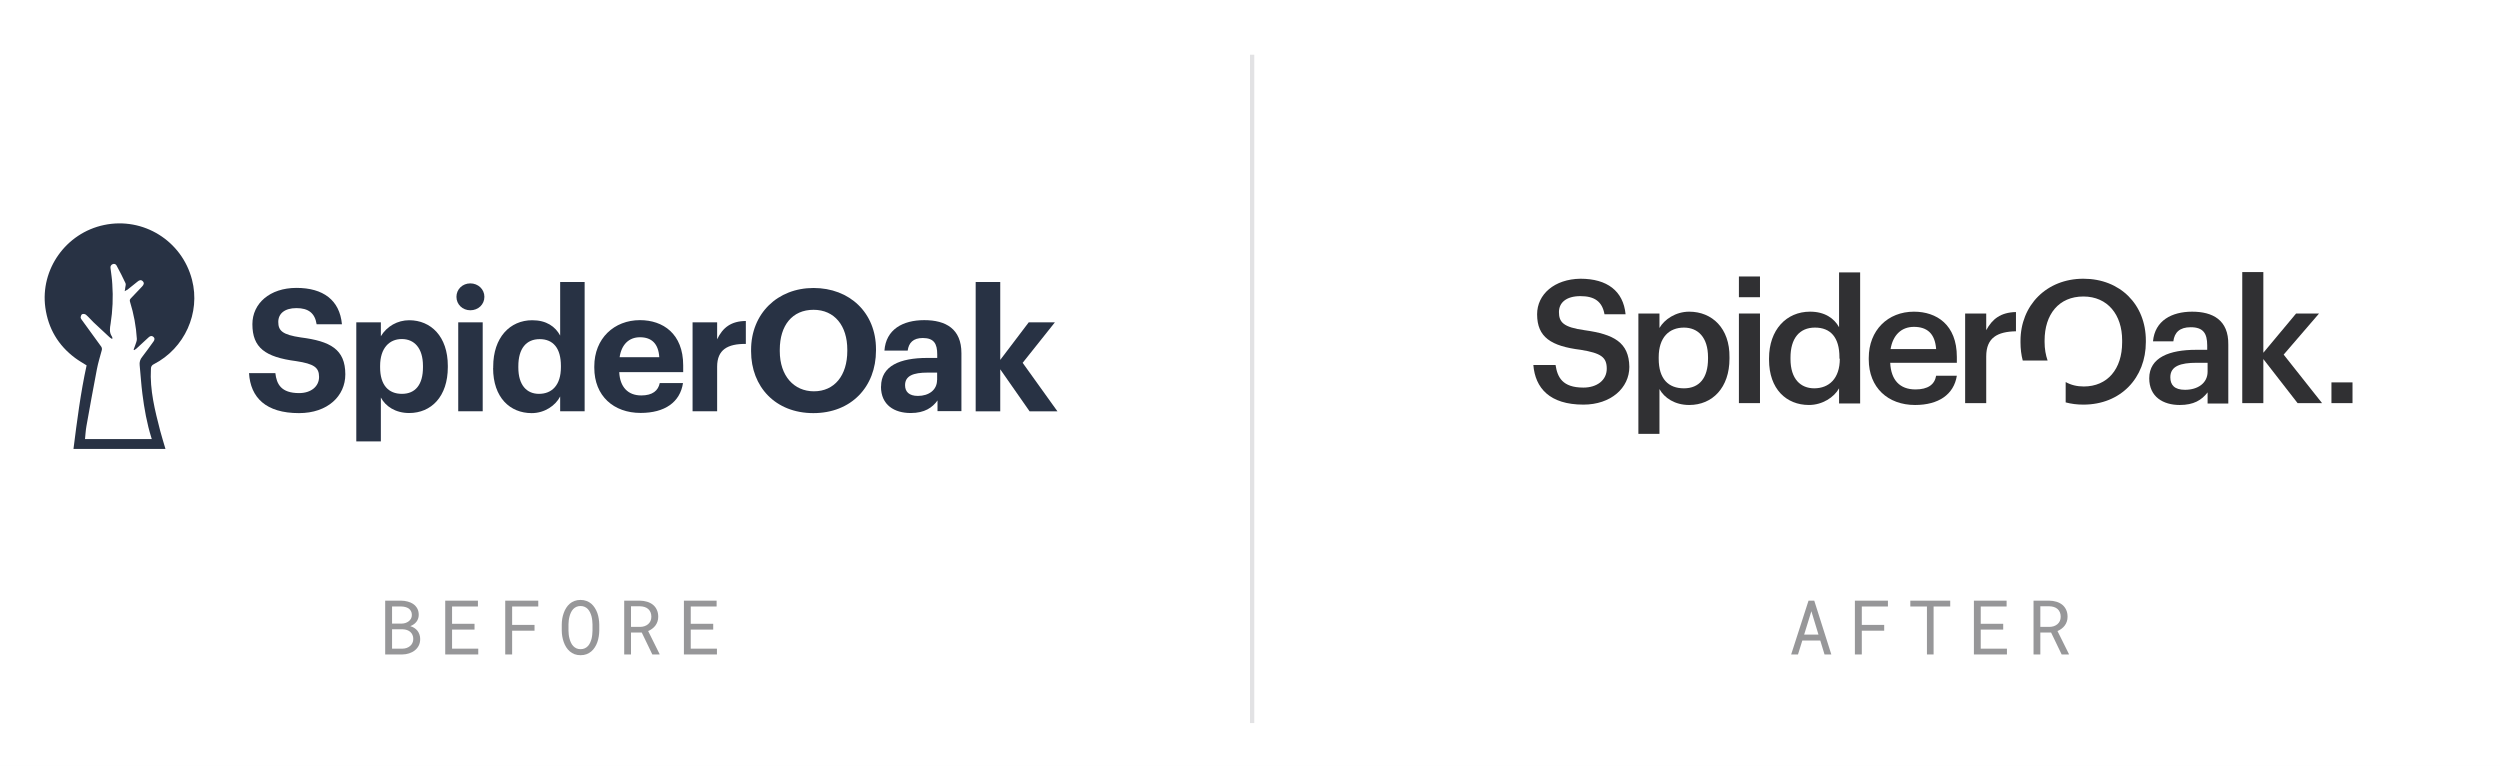
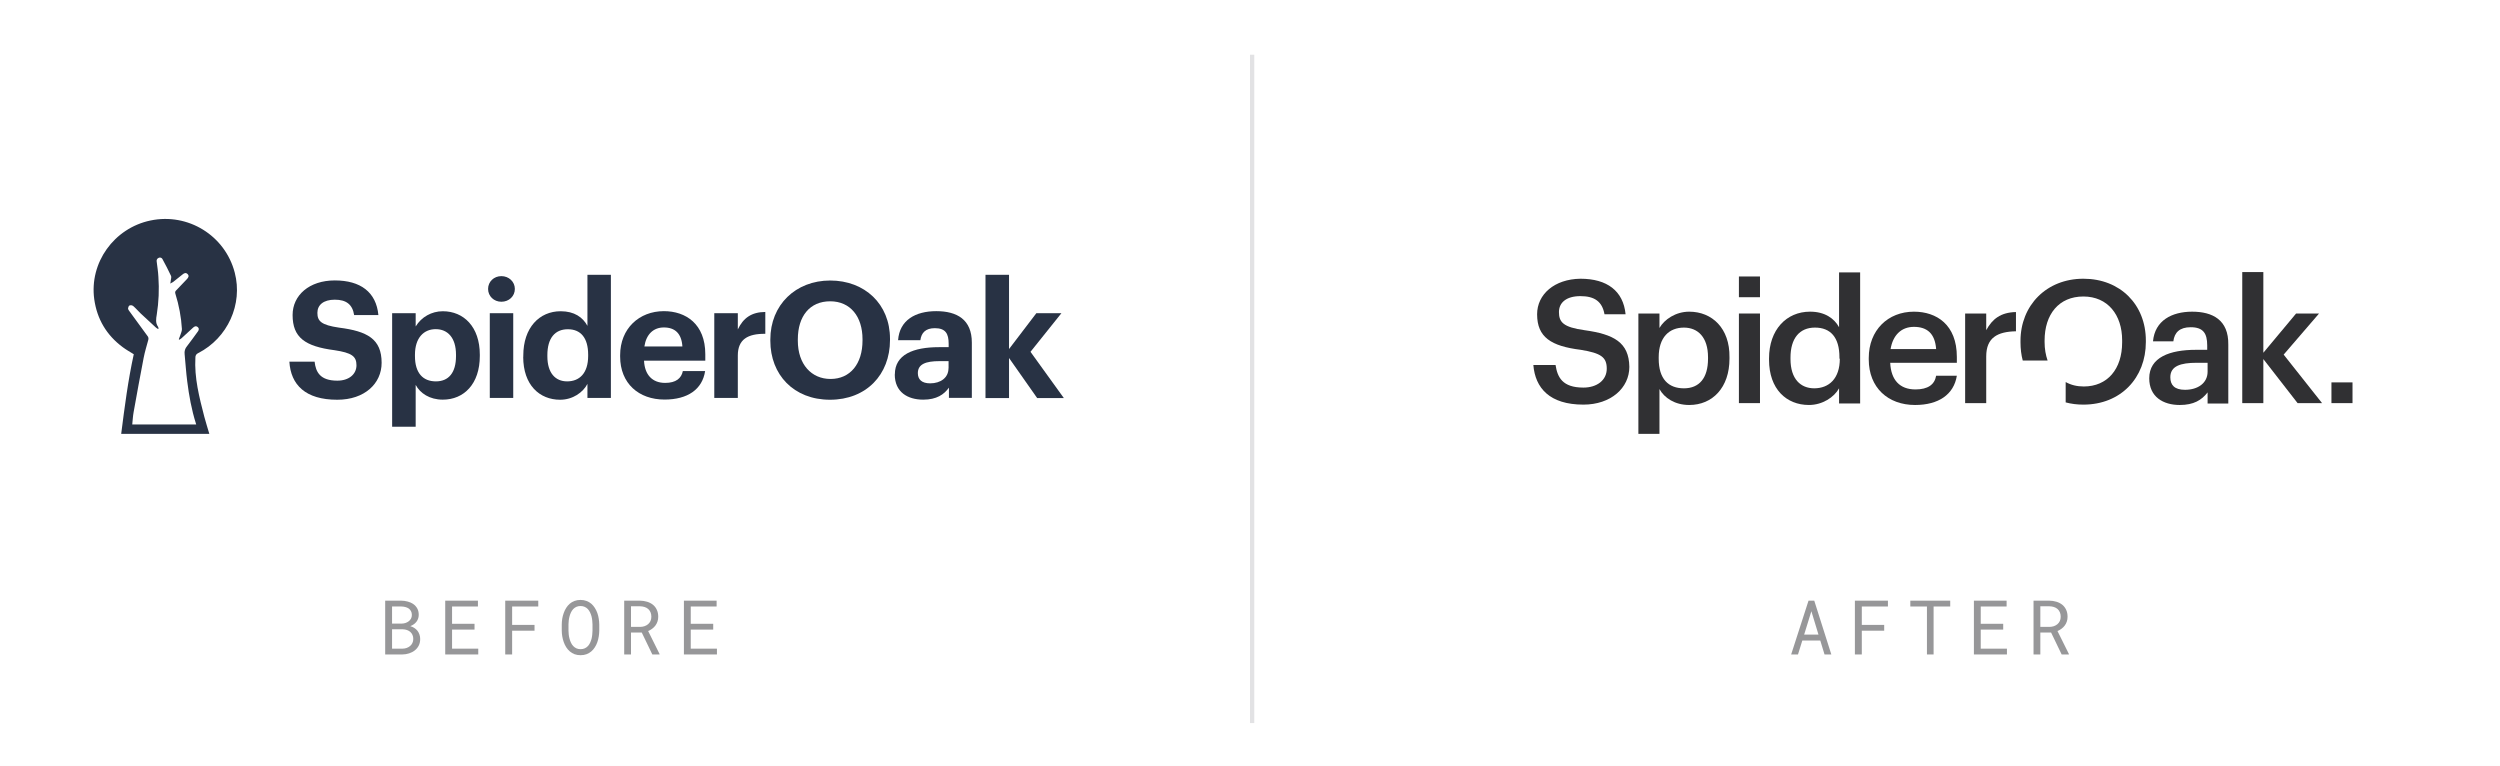
- <svg xmlns="http://www.w3.org/2000/svg" fill="none" height="360" viewBox="0 0 1175 360" width="1175">
-   <clipPath id="a">
-     <path d="m21 105h476v106h-476z" />
-   </clipPath>
-   <path d="m0 0h1175v360h-1175z" fill="#fff" />
-   <g clip-path="url(#a)" fill="#283244">
-     <path d="m117.081 175.387h12.341c.573 5.125 2.689 9.367 11.151 9.367 5.641 0 9.388-3.137 9.388-7.6 0-4.462-2.38-6.141-10.754-7.423-14.589-1.9-20.583-6.318-20.583-17.365 0-9.72 8.154-17.055 20.715-17.055s20.318 5.744 21.376 17.1h-11.9c-.794-5.214-3.835-7.6-9.476-7.6-5.642 0-8.551 2.651-8.551 6.495 0 4.065 1.852 6.009 10.622 7.291 13.795 1.767 20.891 5.523 20.891 17.364 0 10.163-8.285 18.205-21.772 18.205-15.602 0-22.786-7.335-23.492-18.779z" />
-     <path d="m167.458 151.483h11.548v6.539c2.82-4.683 7.845-7.511 13.31-7.511 10.181 0 18.159 7.6 18.159 21.43v.618c0 13.83-7.802 21.562-18.159 21.562-6.479 0-11.151-3.181-13.31-7.29v20.634h-11.548v-56.026zm31.337 21.164v-.662c0-8.484-4.143-12.637-9.961-12.637s-10.181 4.242-10.181 12.637v.662c0 8.396 3.967 12.461 10.269 12.461 6.303 0 9.873-4.33 9.873-12.461z" />
-     <path d="m214.529 139.509c0-3.579 2.865-6.319 6.523-6.319s6.611 2.74 6.611 6.319-2.864 6.318-6.611 6.318c-3.658 0-6.523-2.739-6.523-6.318zm.838 11.974h11.503v41.799h-11.503z" />
-     <path d="m231.806 172.957v-.619c0-13.741 7.89-21.827 18.335-21.827 6.699 0 10.842 2.96 13.134 7.202v-25.186h11.504v60.755h-11.504v-6.937c-2.159 4.242-7.272 7.821-13.398 7.821-10.137 0-18.115-7.291-18.115-21.165zm31.822-.398v-.619c0-8.306-3.658-12.548-9.961-12.548s-10.049 4.374-10.049 12.725v.619c0 8.307 3.967 12.372 9.696 12.372 6.083 0 10.314-4.065 10.314-12.549z" />
-     <path d="m279.318 172.868v-.662c0-13.168 9.344-21.739 21.464-21.739 10.754 0 20.318 6.318 20.318 21.253v3.181h-30.058c.308 6.937 4.055 10.958 10.357 10.958 5.333 0 7.978-2.298 8.683-5.833h10.93c-1.366 9.014-8.55 14.051-19.921 14.051-12.605 0-21.773-7.909-21.773-21.253zm30.543-4.993c-.396-6.318-3.57-9.367-9.079-9.367-5.201 0-8.682 3.447-9.564 9.367z" />
-     <path d="m325.508 151.483h11.547v7.997c2.645-5.611 6.699-8.572 13.487-8.616v10.781c-8.55-.088-13.487 2.695-13.487 10.693v20.944h-11.547z" />
-     <path d="m353.01 165.048v-.619c0-17.055 12.429-29.074 29.353-29.074 16.925 0 29.354 11.577 29.354 28.765v.618c0 17.056-11.636 29.428-29.442 29.428s-29.265-12.372-29.265-29.074zm45.22-.133v-.619c0-11.09-5.906-18.69-15.867-18.69-9.96 0-15.866 7.291-15.866 18.779v.663c0 11.664 6.699 18.867 16.043 18.867 9.652 0 15.69-7.423 15.69-18.956z" />
-     <path d="m414.097 181.661c0-9.72 8.947-13.432 21.684-13.432h4.716v-1.679c0-4.949-1.499-7.688-6.787-7.688-4.54 0-6.612 2.297-7.096 5.921h-10.931c.705-9.898 8.551-14.316 18.732-14.316s17.453 4.153 17.453 15.509v27.262h-11.239v-5.037c-2.38 3.358-6.038 5.92-12.605 5.92-7.581 0-13.972-3.667-13.972-12.46zm26.356-3.004v-3.535h-4.452c-6.699 0-10.621 1.458-10.621 5.921 0 3.048 1.851 5.037 6.038 5.037 5.112 0 8.991-2.784 8.991-7.423z" />
-     <path d="m458.567 132.527h11.548v36.63l13.398-17.674h12.297l-15.161 19.044 16.351 22.799h-13.09l-13.795-19.751v19.751h-11.548z" />
-     <path d="m48.899 105.751c-17.894 3.756-30.058 20.811-27.59 38.839 1.366 9.809 6.038 17.718 13.972 23.639 1.719 1.281 3.57 2.342 5.421 3.491-2.821 12.902-4.495 26.069-6.17 39.28h43.237c-.837-2.872-1.719-5.656-2.468-8.483-2.468-9.589-4.936-19.177-4.363-29.207-.044-.928.485-1.767 1.322-2.121 14.544-7.467 22.037-24.125 17.982-39.722-4.716-18.293-22.919-29.604-41.342-25.716zm23.183 54.834c-1.763 2.386-3.438 4.86-5.289 7.202-.926 1.061-1.322 2.474-1.146 3.888.441 4.463.705 8.97 1.278 13.433.881 6.981 2.115 13.918 4.231 20.678.044.133.088.31.176.575h-31.381c.22-2.033.309-4.065.661-6.01 1.587-8.969 3.217-17.894 4.936-26.864.573-2.96 1.454-5.832 2.248-8.749.265-.751.088-1.546-.441-2.121-2.997-4.065-5.994-8.218-8.947-12.327-.309-.354-.485-.751-.529-1.193.088-.53.353-1.326.793-1.458.617-.177 1.234-.089 1.763.309 1.278 1.105 2.38 2.43 3.57 3.579 2.468 2.342 4.936 4.639 7.449 6.937.353.309.749.574 1.146.795l.265-.176c0-.31-.132-.663-.265-.928-1.322-1.9-.97-3.933-.617-6.009.97-6.186 1.234-12.416.793-18.647-.132-2.518-.529-4.992-.837-7.511-.176-.751.264-1.546.97-1.812.661-.353 1.498-.088 1.851.575 0 0 0 .044.044.088 1.454 2.74 2.909 5.435 4.187 8.263.265.574-.044 1.414-.132 2.165 0 .442-.132.884-.264 1.591.485-.221.925-.487 1.366-.752 1.543-1.237 3.129-2.474 4.628-3.711.793-.663 1.631-1.105 2.512-.221s.397 1.723-.308 2.474c-1.763 1.856-3.526 3.712-5.289 5.568-.485.397-.617 1.06-.397 1.634 1.763 5.656 2.865 11.533 3.217 17.454.044 1.06-.573 2.165-.881 3.269-.176.575-.441 1.149-.661 1.768l.308.221c.353-.221.705-.442 1.014-.707 1.895-1.724 3.79-3.447 5.641-5.214.705-.663 1.454-1.016 2.292-.354.837.663.661 1.547 0 2.386z" />
+ <svg xmlns="http://www.w3.org/2000/svg" width="1175" height="360" viewBox="0 0 1175 360" fill="none">
+   <rect width="1175" height="360" fill="white" />
+   <g clip-path="url(#clip0_11_555)">
+     <path d="M136.044 169.986H147.867C148.416 174.869 150.442 178.911 158.549 178.911C163.953 178.911 167.542 175.922 167.542 171.67C167.542 167.418 165.262 165.818 157.24 164.597C143.264 162.787 137.522 158.576 137.522 148.051C137.522 138.789 145.333 131.8 157.367 131.8C169.4 131.8 176.831 137.273 177.844 148.093H166.444C165.684 143.125 162.771 140.852 157.367 140.852C151.962 140.852 149.176 143.378 149.176 147.041C149.176 150.914 150.949 152.767 159.351 153.987C172.567 155.671 179.364 159.25 179.364 170.533C179.364 180.216 171.427 187.879 158.507 187.879C143.56 187.879 136.678 180.89 136.002 169.986H136.044Z" fill="#283244" />
+     <path d="M184.304 147.209H195.367V153.44C198.069 148.978 202.882 146.283 208.118 146.283C217.871 146.283 225.513 153.525 225.513 166.702V167.292C225.513 180.469 218.04 187.837 208.118 187.837C201.911 187.837 197.436 184.806 195.367 180.89V200.551H184.304V147.167V147.209ZM214.324 167.376V166.744C214.324 158.661 210.356 154.703 204.782 154.703C199.209 154.703 195.029 158.745 195.029 166.744V167.376C195.029 175.375 198.829 179.248 204.867 179.248C210.904 179.248 214.324 175.122 214.324 167.376Z" fill="#283244" />
+     <path d="M229.398 135.8C229.398 132.39 232.142 129.78 235.647 129.78C239.151 129.78 241.98 132.39 241.98 135.8C241.98 139.21 239.235 141.82 235.647 141.82C232.142 141.82 229.398 139.21 229.398 135.8ZM230.2 147.209H241.22V187.037H230.2V147.209Z" fill="#283244" />
+     <path d="M245.949 167.67V167.081C245.949 153.987 253.507 146.283 263.513 146.283C269.931 146.283 273.9 149.104 276.096 153.145V129.148H287.116V187.037H276.096V180.427C274.027 184.468 269.129 187.879 263.26 187.879C253.549 187.879 245.907 180.932 245.907 167.712L245.949 167.67ZM276.433 167.291V166.702C276.433 158.787 272.929 154.745 266.891 154.745C260.853 154.745 257.265 158.913 257.265 166.87V167.46C257.265 175.375 261.065 179.248 266.553 179.248C272.38 179.248 276.433 175.375 276.433 167.291Z" fill="#283244" />
+     <path d="M291.464 167.586V166.955C291.464 154.409 300.415 146.241 312.027 146.241C322.329 146.241 331.491 152.261 331.491 166.491V169.523H302.695C302.991 176.133 306.58 179.964 312.618 179.964C317.727 179.964 320.26 177.775 320.935 174.406H331.407C330.098 182.995 323.215 187.795 312.322 187.795C300.247 187.795 291.464 180.258 291.464 167.544V167.586ZM320.724 162.829C320.344 156.808 317.304 153.903 312.027 153.903C307.044 153.903 303.709 157.187 302.864 162.829H320.724Z" fill="#283244" />
+     <path d="M335.713 147.209H346.776V154.83C349.309 149.483 353.193 146.662 359.696 146.62V156.892C351.504 156.808 346.776 159.461 346.776 167.081V187.037H335.713V147.209Z" fill="#283244" />
+     <path d="M362.06 160.134V159.545C362.06 143.294 373.967 131.843 390.18 131.843C406.393 131.843 418.3 142.873 418.3 159.25V159.84C418.3 176.091 407.153 187.879 390.096 187.879C373.038 187.879 362.06 176.091 362.06 160.176V160.134ZM405.38 160.008V159.419C405.38 148.851 399.722 141.61 390.18 141.61C380.638 141.61 374.98 148.557 374.98 159.503V160.134C374.98 171.249 381.398 178.111 390.349 178.111C399.596 178.111 405.38 171.038 405.38 160.05V160.008Z" fill="#283244" />
+     <path d="M420.58 175.964C420.58 166.702 429.151 163.166 441.353 163.166H445.871V161.566C445.871 156.85 444.436 154.24 439.369 154.24C435.02 154.24 433.036 156.429 432.571 159.882H422.1C422.776 150.451 430.291 146.241 440.045 146.241C449.798 146.241 456.765 150.198 456.765 161.018V186.995H445.998V182.195C443.718 185.395 440.213 187.837 433.922 187.837C426.66 187.837 420.538 184.342 420.538 175.964H420.58ZM445.829 173.101V169.733H441.565C435.147 169.733 431.389 171.123 431.389 175.375C431.389 178.28 433.162 180.174 437.173 180.174C442.071 180.174 445.787 177.522 445.787 173.101H445.829Z" fill="#283244" />
+     <path d="M463.182 129.148H474.244V164.05L487.08 147.209H498.86L484.335 165.355L500 187.079H487.46L474.244 168.26V187.079H463.182V129.148Z" fill="#283244" />
+     <path d="M70.727 103.635C53.584 107.214 41.931 123.465 44.296 140.642C45.605 149.988 50.08 157.524 57.68 163.166C59.327 164.387 61.1 165.397 62.873 166.492C60.171 178.785 58.567 191.331 56.962 203.919H98.382C97.58 201.183 96.736 198.53 96.018 195.836C93.653 186.7 91.289 177.564 91.838 168.007C91.796 167.123 92.302 166.323 93.105 165.986C107.038 158.871 114.216 142.999 110.331 128.138C105.813 110.708 88.376 99.93 70.727 103.635ZM92.936 155.882C91.247 158.156 89.642 160.513 87.869 162.745C86.982 163.755 86.602 165.102 86.771 166.45C87.193 170.702 87.447 174.996 87.996 179.248C88.84 185.9 90.022 192.51 92.049 198.951C92.091 199.078 92.133 199.246 92.218 199.499H62.156C62.367 197.562 62.451 195.626 62.789 193.773C64.309 185.227 65.871 176.722 67.518 168.176C68.067 165.355 68.911 162.618 69.671 159.84C69.924 159.124 69.756 158.366 69.249 157.819C66.378 153.946 63.507 149.988 60.678 146.073C60.382 145.736 60.213 145.357 60.171 144.936C60.256 144.431 60.509 143.673 60.931 143.547C61.522 143.378 62.113 143.463 62.62 143.841C63.844 144.894 64.9 146.157 66.04 147.252C68.404 149.483 70.769 151.672 73.176 153.861C73.513 154.156 73.893 154.409 74.273 154.619L74.527 154.451C74.527 154.156 74.4 153.819 74.273 153.567C73.007 151.756 73.344 149.82 73.682 147.841C74.611 141.947 74.865 136.011 74.442 130.074C74.316 127.675 73.936 125.317 73.64 122.917C73.471 122.202 73.893 121.444 74.569 121.191C75.202 120.854 76.004 121.107 76.342 121.738C76.342 121.738 76.342 121.781 76.385 121.823C77.778 124.433 79.171 127.001 80.396 129.696C80.649 130.243 80.353 131.043 80.269 131.758C80.269 132.179 80.142 132.601 80.016 133.274C80.48 133.064 80.902 132.811 81.325 132.558C82.802 131.38 84.322 130.201 85.758 129.022C86.518 128.39 87.32 127.969 88.165 128.811C89.009 129.653 88.544 130.453 87.869 131.169C86.18 132.937 84.491 134.706 82.802 136.474C82.338 136.853 82.211 137.484 82.422 138.032C84.111 143.42 85.167 149.02 85.504 154.661C85.547 155.672 84.956 156.724 84.66 157.777C84.491 158.324 84.238 158.871 84.027 159.461L84.322 159.671C84.66 159.461 84.998 159.25 85.293 158.998C87.109 157.356 88.924 155.714 90.698 154.03C91.373 153.398 92.091 153.062 92.893 153.693C93.696 154.325 93.527 155.167 92.893 155.966L92.936 155.882Z" fill="#283244" />
  </g>
-   <path d="m588.5 25.716v314.122" stroke="#e2e2e4" stroke-width="2" />
-   <g fill="#303033">
-     <path d="m744.738 155.192c-10.085-1.393-12.032-3.829-12.032-8.528 0-4.351 3.362-7.484 10.086-7.484 6.723 0 10.262 2.611 11.323 8.528h9.909c-1.062-10.964-8.67-16.707-21.232-16.707-12.209.174-20.348 7.309-20.348 16.707 0 10.79 6.547 14.967 20.525 16.707 9.554 1.567 12.208 3.481 12.208 8.876s-4.6 8.876-10.97 8.876c-9.908 0-12.208-4.873-13.093-10.616h-10.439c.884 10.79 7.608 18.621 23.532 18.621 12.916 0 21.586-7.831 21.586-17.751-.177-11.486-7.254-15.315-21.055-17.229z" />
-     <path d="m793.924 146.488c-6.37 0-11.678 3.655-13.978 7.657v-6.787h-9.908v56.561h9.908v-21.058c2.3 4.177 7.254 7.484 13.978 7.484 10.97 0 18.932-8.18 18.932-21.755v-.696c.177-13.574-8.139-21.406-18.932-21.406zm8.847 22.102c0 9.05-4.07 13.923-11.324 13.923-7.255 0-11.855-4.351-11.855-13.923v-.696c0-9.398 4.954-13.923 11.855-13.923 6.546 0 11.324 4.525 11.324 13.923z" />
-     <path d="m827.195 147.351h-9.908v42.116h9.908z" />
-     <path d="m864.359 127.861v25.931c-2.3-4.176-6.724-7.309-13.624-7.309-11.147 0-19.286 8.528-19.286 21.928v.696c0 13.749 8.139 21.233 18.755 21.233 6.37 0 11.855-3.655 14.155-7.832v7.135h9.908v-61.608h-9.908zm.354 40.724c0 9.398-5.132 13.923-12.032 13.923-6.37 0-11.147-4.351-11.147-13.749v-.696c0-9.05 4.247-14.097 11.501-14.097s11.501 4.525 11.501 13.923v.696z" />
-     <path d="m899.546 146.488c-12.209 0-21.232 8.702-21.232 21.754v.696c0 13.227 9.023 21.407 21.763 21.407 10.969 0 18.224-4.873 19.639-13.749h-9.731c-.708 4.177-3.893 6.439-9.732 6.439-7.431 0-11.5-4.525-11.854-12.53h31.317v-2.785c0-15.141-9.554-21.232-20.17-21.232zm-10.97 17.577c1.061-6.439 4.954-10.442 10.97-10.442 6.192 0 9.908 3.133 10.439 10.442z" />
-     <path d="m933.524 155.184v-7.831h-9.908v42.116h9.908v-21.928c0-8.876 5.308-11.661 13.978-11.835v-9.049c-7.255.174-11.147 3.306-13.978 8.527z" />
-     <path d="m979.182 131.001c-17.34 0-29.548 12.53-29.548 29.238v.696c0 2.958.354 5.917 1.061 8.527h11.678c-.885-2.61-1.415-5.395-1.415-8.701v-.696c0-12.357 6.723-20.711 18.224-20.711s18.224 8.702 18.224 20.537v1.044c0 12.53-6.9 20.71-18.047 20.71-3.185 0-6.016-.696-8.493-2.089v9.572c2.654.696 5.308 1.044 8.316 1.044 17.693 0 29.368-12.704 29.368-29.411v-.696c0-16.882-12.028-29.064-29.368-29.064z" />
-     <path d="m1030.31 146.488c-9.55 0-17.51 4.177-18.4 13.923h9.56c.53-4.177 3-6.614 8.14-6.614 5.83 0 7.78 2.785 7.78 8.528v2.089h-5.31c-12.21 0-21.94 3.48-21.94 13.4 0 8.702 6.55 12.531 14.33 12.531 6.55 0 10.27-2.263 13.1-5.918v5.221h9.73v-27.671c.18-11.66-7.43-15.489-16.99-15.489zm-3.36 36.721c-4.95 0-6.9-2.262-6.9-5.917 0-5.221 4.78-6.787 12.39-6.787h5.13v4.177c0 5.395-4.6 8.527-10.62 8.527z" />
-     <path d="m1089.95 147.353h-10.79l-15.39 18.448v-37.94h-9.91v61.608h9.91v-20.71l16.1 20.71h11.5l-18.05-22.798z" />
-     <path d="m827.195 129.945h-9.908v9.746h9.908z" />
-     <path d="m1105.68 179.723h-9.9v9.746h9.9z" />
-   </g>
-   <path d="m855.53 301.049h-8.441l-2.032 6.547h-3.213l8.163-25.286h2.692l8.023 25.286h-3.195zm-7.572-2.796h6.721l-3.335-10.976z" fill="#979799" />
-   <path d="m885.572 296.429h-10.524v11.167h-3.248v-25.286h15.526v2.744h-12.278v8.649h10.524z" fill="#979799" />
-   <path d="m916.604 285.054h-7.815v22.542h-3.126v-22.542h-7.815v-2.744h18.756z" fill="#979799" />
-   <path d="m941.506 295.908h-10.559v8.962h12.313v2.726h-15.526v-25.286h15.37v2.744h-12.157v8.128h10.559z" fill="#979799" />
-   <path d="m964.011 297.28h-5.054v10.316h-3.195v-25.286h7.415c1.181.023 2.293.191 3.335.504 1.042.312 1.956.781 2.744 1.406.775.626 1.383 1.413 1.823 2.362.452.938.678 2.044.678 3.317 0 .822-.122 1.575-.365 2.258-.232.683-.556 1.303-.973 1.858-.416.556-.914 1.048-1.493 1.476-.579.429-1.216.794-1.911 1.095l5.367 10.802-.018.208h-3.386zm-5.054-2.64h4.307c.718-.011 1.395-.121 2.032-.329.637-.22 1.198-.533 1.685-.938.474-.406.851-.898 1.129-1.476.277-.591.416-1.268.416-2.032 0-.811-.133-1.517-.399-2.119-.266-.614-.637-1.129-1.112-1.546-.474-.405-1.042-.712-1.701-.92-.649-.209-1.361-.319-2.137-.33h-4.22z" fill="#979799" />
-   <path d="m181.037 307.596v-25.286h7.52c1.042.012 2.061.15 3.057.417.995.254 1.881.654 2.657 1.198s1.395 1.239 1.858 2.084.689 1.858.677 3.039c-.011.66-.121 1.262-.33 1.806-.196.545-.468 1.031-.816 1.459-.359.44-.758.811-1.198 1.112-.429.301-.95.584-1.563.851v.052c.637.15 1.25.422 1.841.816.59.394 1.076.828 1.459 1.303.405.521.717 1.105.937 1.754.232.648.348 1.348.348 2.101.011 1.181-.214 2.223-.678 3.126-.463.903-1.082 1.656-1.858 2.258-.776.613-1.673 1.082-2.692 1.406-1.007.325-2.049.492-3.126.504zm3.231-11.827v9.1h4.949c.672-.011 1.308-.121 1.91-.33.603-.22 1.135-.521 1.598-.903s.828-.851 1.094-1.406c.278-.556.417-1.187.417-1.893.012-.718-.11-1.355-.365-1.911-.243-.555-.584-1.03-1.024-1.424-.44-.382-.955-.677-1.546-.885-.59-.209-1.227-.325-1.91-.348zm0-2.674h4.48c.602-.012 1.193-.104 1.772-.278.579-.185 1.094-.452 1.545-.799.452-.336.816-.753 1.094-1.25.278-.498.417-1.077.417-1.737 0-.706-.139-1.308-.417-1.806-.266-.498-.625-.909-1.076-1.233-.463-.313-.996-.544-1.598-.695-.591-.15-1.198-.231-1.824-.243h-4.393z" fill="#979799" />
-   <path d="m223.028 295.908h-10.559v8.961h12.313v2.727h-15.526v-25.286h15.37v2.744h-12.157v8.128h10.559z" fill="#979799" />
-   <path d="m251.229 296.429h-10.524v11.167h-3.247v-25.286h15.526v2.744h-12.279v8.649h10.524z" fill="#979799" />
-   <path d="m281.654 296.412c-.012.903-.093 1.818-.243 2.744-.139.914-.359 1.8-.66 2.657s-.689 1.656-1.164 2.396c-.463.741-1.019 1.39-1.667 1.946-.648.555-1.395.995-2.24 1.319-.834.313-1.772.469-2.814.469s-1.985-.156-2.831-.469c-.833-.324-1.574-.764-2.222-1.319-.649-.556-1.21-1.205-1.685-1.946-.475-.752-.863-1.557-1.164-2.413-.312-.857-.544-1.743-.694-2.658-.151-.914-.232-1.823-.243-2.726v-2.883c.011-.903.086-1.812.225-2.727.151-.926.382-1.817.695-2.674.301-.857.683-1.656 1.146-2.397.475-.752 1.036-1.412 1.685-1.98.648-.555 1.389-.989 2.223-1.302.845-.324 1.789-.486 2.831-.486s1.985.162 2.83.486c.846.313 1.592.747 2.241 1.302.648.556 1.204 1.21 1.667 1.963.475.741.868 1.54 1.181 2.396.301.857.521 1.749.66 2.675.15.926.231 1.841.243 2.744zm-3.178-2.918c-.012-.602-.052-1.227-.122-1.875-.069-.66-.185-1.315-.347-1.963-.174-.637-.4-1.244-.677-1.823-.278-.591-.626-1.112-1.042-1.563-.417-.44-.909-.788-1.477-1.042-.567-.267-1.227-.4-1.979-.4-.741 0-1.396.133-1.963.4-.567.266-1.059.619-1.476 1.059-.417.452-.764.973-1.042 1.563-.278.579-.498 1.187-.66 1.823-.174.649-.301 1.303-.382 1.963-.07.648-.11 1.268-.122 1.858v2.918c.012.59.052 1.215.122 1.875.081.66.208 1.309.382 1.945.174.649.399 1.268.677 1.859.278.59.625 1.105 1.042 1.545.417.452.909.811 1.476 1.077.568.266 1.228.4 1.98.4.753 0 1.413-.134 1.98-.4.579-.266 1.077-.625 1.494-1.077.405-.44.741-.949 1.007-1.528.278-.59.504-1.21.677-1.858.162-.637.272-1.285.33-1.945.07-.66.11-1.291.122-1.893z" fill="#979799" />
-   <path d="m301.623 297.28h-5.053v10.316h-3.196v-25.286h7.416c1.181.023 2.292.191 3.334.504 1.042.312 1.957.781 2.744 1.406.776.626 1.384 1.413 1.824 2.362.451.938.677 2.044.677 3.317 0 .822-.122 1.575-.365 2.258-.231.683-.555 1.302-.972 1.858s-.915 1.048-1.494 1.476c-.579.429-1.215.793-1.91 1.094l5.366 10.803-.017.208h-3.387zm-5.053-2.64h4.307c.718-.011 1.395-.121 2.032-.33.636-.22 1.198-.532 1.684-.937.475-.406.851-.898 1.129-1.477.278-.59.417-1.267.417-2.031 0-.811-.133-1.517-.4-2.119-.266-.614-.636-1.129-1.111-1.546-.475-.405-1.042-.712-1.702-.92-.648-.209-1.36-.319-2.136-.33h-4.22z" fill="#979799" />
-   <path d="m335.209 295.908h-10.559v8.961h12.313v2.727h-15.526v-25.286h15.369v2.744h-12.156v8.128h10.559z" fill="#979799" />
+   <line x1="588.5" y1="25.716" x2="588.5" y2="339.838" stroke="#E2E2E4" stroke-width="2" />
+   <path d="M744.738 155.192C734.653 153.799 732.706 151.363 732.706 146.664C732.706 142.313 736.068 139.18 742.792 139.18C749.515 139.18 753.054 141.791 754.115 147.708H764.024C762.962 136.744 755.354 131.001 742.792 131.001C730.583 131.175 722.444 138.31 722.444 147.708C722.444 158.498 728.991 162.675 742.969 164.415C752.523 165.982 755.177 167.896 755.177 173.291C755.177 178.686 750.577 182.167 744.207 182.167C734.299 182.167 731.999 177.294 731.114 171.551H720.675C721.559 182.341 728.283 190.172 744.207 190.172C757.123 190.172 765.793 182.341 765.793 172.421C765.616 160.935 758.539 157.106 744.738 155.192Z" fill="#303033" />
+   <path d="M793.924 146.488C787.554 146.488 782.246 150.143 779.946 154.145V147.358H770.038V203.919H779.946V182.861C782.246 187.038 787.2 190.345 793.924 190.345C804.894 190.345 812.856 182.165 812.856 168.59V167.894C813.033 154.32 804.717 146.488 793.924 146.488ZM802.771 168.59C802.771 177.64 798.701 182.513 791.447 182.513C784.192 182.513 779.592 178.162 779.592 168.59V167.894C779.592 158.496 784.546 153.971 791.447 153.971C797.993 153.971 802.771 158.496 802.771 167.894V168.59Z" fill="#303033" />
+   <path d="M827.195 147.351H817.287V189.467H827.195V147.351Z" fill="#303033" />
+   <path d="M864.359 127.861V153.792C862.059 149.616 857.635 146.483 850.735 146.483C839.588 146.483 831.449 155.011 831.449 168.411V169.107C831.449 182.856 839.588 190.34 850.204 190.34C856.574 190.34 862.059 186.685 864.359 182.508V189.643H874.267V128.035H864.359V127.861ZM864.713 168.585C864.713 177.983 859.581 182.508 852.681 182.508C846.311 182.508 841.534 178.157 841.534 168.759V168.063C841.534 159.013 845.781 153.966 853.035 153.966C860.289 153.966 864.536 158.491 864.536 167.889V168.585H864.713Z" fill="#303033" />
+   <path d="M899.546 146.488C887.337 146.488 878.314 155.19 878.314 168.242V168.938C878.314 182.165 887.337 190.345 900.077 190.345C911.046 190.345 918.301 185.472 919.716 176.596H909.985C909.277 180.773 906.092 183.035 900.253 183.035C892.822 183.035 888.753 178.51 888.399 170.505H919.716V167.72C919.716 152.579 910.162 146.488 899.546 146.488ZM888.576 164.065C889.637 157.626 893.53 153.623 899.546 153.623C905.738 153.623 909.454 156.756 909.985 164.065H888.576Z" fill="#303033" />
+   <path d="M933.524 155.184V147.353H923.616V189.469H933.524V167.541C933.524 158.665 938.832 155.88 947.502 155.706V146.657C940.247 146.831 936.355 149.963 933.524 155.184Z" fill="#303033" />
+   <path d="M979.182 131.001C961.842 131.001 949.634 143.531 949.634 160.239V160.935C949.634 163.893 949.988 166.852 950.695 169.462H962.373C961.488 166.852 960.958 164.067 960.958 160.761V160.065C960.958 147.708 967.681 139.354 979.182 139.354C990.683 139.354 997.406 148.056 997.406 159.891V160.935C997.406 173.465 990.506 181.645 979.359 181.645C976.174 181.645 973.343 180.949 970.866 179.556V189.128C973.52 189.824 976.174 190.172 979.182 190.172C996.875 190.172 1008.55 177.468 1008.55 160.761V160.065C1008.55 143.183 996.522 131.001 979.182 131.001Z" fill="#303033" />
+   <path d="M1030.31 146.488C1020.76 146.488 1012.8 150.665 1011.91 160.411H1021.47C1022 156.234 1024.47 153.797 1029.61 153.797C1035.44 153.797 1037.39 156.582 1037.39 162.325V164.414H1032.08C1019.87 164.414 1010.14 167.894 1010.14 177.814C1010.14 186.516 1016.69 190.345 1024.47 190.345C1031.02 190.345 1034.74 188.082 1037.57 184.427V189.648H1047.3V161.977C1047.48 150.317 1039.87 146.488 1030.31 146.488ZM1026.95 183.209C1022 183.209 1020.05 180.947 1020.05 177.292C1020.05 172.071 1024.83 170.505 1032.44 170.505H1037.57V174.682C1037.57 180.077 1032.97 183.209 1026.95 183.209Z" fill="#303033" />
+   <path d="M1089.95 147.353H1079.16L1063.77 165.801V127.861H1053.86V189.469H1063.77V168.759L1079.87 189.469H1091.37L1073.32 166.671L1089.95 147.353Z" fill="#303033" />
+   <path d="M827.195 129.945H817.287V139.691H827.195V129.945Z" fill="#303033" />
+   <path d="M1105.68 179.723H1095.78V189.469H1105.68V179.723Z" fill="#303033" />
+   <path d="M855.53 301.049H847.089L845.057 307.596H841.844L850.007 282.31H852.699L860.722 307.596H857.527L855.53 301.049ZM847.958 298.253H854.679L851.344 287.277L847.958 298.253Z" fill="#979799" />
+   <path d="M885.572 296.429H875.048V307.596H871.8V282.31H887.326V285.054H875.048V293.703H885.572V296.429Z" fill="#979799" />
+   <path d="M916.604 285.054H908.789V307.596H905.663V285.054H897.848V282.31H916.604V285.054Z" fill="#979799" />
+   <path d="M941.506 295.908H930.947V304.87H943.26V307.596H927.734V282.31H943.104V285.054H930.947V293.182H941.506V295.908Z" fill="#979799" />
+   <path d="M964.011 297.28H958.957V307.596H955.762V282.31H963.177C964.358 282.333 965.47 282.501 966.512 282.814C967.554 283.126 968.468 283.595 969.256 284.22C970.031 284.846 970.639 285.633 971.079 286.582C971.531 287.52 971.757 288.626 971.757 289.899C971.757 290.721 971.635 291.474 971.392 292.157C971.16 292.84 970.836 293.46 970.419 294.015C970.003 294.571 969.505 295.063 968.926 295.491C968.347 295.92 967.71 296.285 967.015 296.586L972.382 307.388L972.364 307.596H968.978L964.011 297.28ZM958.957 294.64H963.264C963.982 294.629 964.659 294.519 965.296 294.311C965.933 294.091 966.494 293.778 966.981 293.373C967.455 292.967 967.832 292.475 968.11 291.897C968.387 291.306 968.526 290.629 968.526 289.865C968.526 289.054 968.393 288.348 968.127 287.746C967.861 287.132 967.49 286.617 967.015 286.2C966.541 285.795 965.973 285.488 965.314 285.28C964.665 285.071 963.953 284.961 963.177 284.95H958.957V294.64Z" fill="#979799" />
+   <path d="M181.037 307.596V282.31H188.557C189.599 282.322 190.618 282.46 191.614 282.727C192.609 282.981 193.495 283.381 194.271 283.925C195.047 284.469 195.666 285.164 196.129 286.009C196.592 286.854 196.818 287.867 196.806 289.048C196.795 289.708 196.685 290.31 196.476 290.854C196.28 291.399 196.008 291.885 195.66 292.313C195.301 292.753 194.902 293.124 194.462 293.425C194.033 293.726 193.512 294.009 192.899 294.276V294.328C193.536 294.478 194.149 294.75 194.74 295.144C195.33 295.538 195.816 295.972 196.199 296.447C196.604 296.968 196.916 297.552 197.136 298.201C197.368 298.849 197.484 299.549 197.484 300.302C197.495 301.483 197.27 302.525 196.806 303.428C196.343 304.331 195.724 305.084 194.948 305.686C194.172 306.299 193.275 306.768 192.256 307.092C191.249 307.417 190.207 307.584 189.13 307.596H181.037ZM184.268 295.769V304.869H189.217C189.889 304.858 190.525 304.748 191.127 304.539C191.73 304.319 192.262 304.018 192.725 303.636C193.188 303.254 193.553 302.785 193.819 302.23C194.097 301.674 194.236 301.043 194.236 300.337C194.248 299.619 194.126 298.982 193.871 298.426C193.628 297.871 193.287 297.396 192.847 297.002C192.407 296.62 191.892 296.325 191.301 296.117C190.711 295.908 190.074 295.792 189.391 295.769H184.268ZM184.268 293.095H188.748C189.35 293.083 189.941 292.991 190.52 292.817C191.099 292.632 191.614 292.365 192.065 292.018C192.517 291.682 192.881 291.265 193.159 290.768C193.437 290.27 193.576 289.691 193.576 289.031C193.576 288.325 193.437 287.723 193.159 287.225C192.893 286.727 192.534 286.316 192.083 285.992C191.62 285.679 191.087 285.448 190.485 285.297C189.894 285.147 189.287 285.066 188.661 285.054H184.268V293.095Z" fill="#979799" />
+   <path d="M223.028 295.908H212.469V304.869H224.782V307.596H209.256V282.31H224.626V285.054H212.469V293.182H223.028V295.908Z" fill="#979799" />
+   <path d="M251.229 296.429H240.705V307.596H237.458V282.31H252.984V285.054H240.705V293.703H251.229V296.429Z" fill="#979799" />
+   <path d="M281.654 296.412C281.642 297.315 281.561 298.23 281.411 299.156C281.272 300.07 281.052 300.956 280.751 301.813C280.45 302.67 280.062 303.469 279.587 304.209C279.124 304.95 278.568 305.599 277.92 306.155C277.272 306.71 276.525 307.15 275.68 307.474C274.846 307.787 273.908 307.943 272.866 307.943C271.824 307.943 270.881 307.787 270.035 307.474C269.202 307.15 268.461 306.71 267.813 306.155C267.164 305.599 266.603 304.95 266.128 304.209C265.653 303.457 265.265 302.652 264.964 301.796C264.652 300.939 264.42 300.053 264.27 299.138C264.119 298.224 264.038 297.315 264.027 296.412V293.529C264.038 292.626 264.113 291.717 264.252 290.802C264.403 289.876 264.634 288.985 264.947 288.128C265.248 287.271 265.63 286.472 266.093 285.731C266.568 284.979 267.129 284.319 267.778 283.751C268.426 283.196 269.167 282.762 270.001 282.449C270.846 282.125 271.79 281.963 272.832 281.963C273.874 281.963 274.817 282.125 275.662 282.449C276.508 282.762 277.254 283.196 277.903 283.751C278.551 284.307 279.107 284.961 279.57 285.714C280.045 286.455 280.438 287.254 280.751 288.11C281.052 288.967 281.272 289.859 281.411 290.785C281.561 291.711 281.642 292.626 281.654 293.529V296.412ZM278.476 293.494C278.464 292.892 278.424 292.267 278.354 291.619C278.285 290.959 278.169 290.304 278.007 289.656C277.833 289.019 277.607 288.412 277.33 287.833C277.052 287.242 276.704 286.721 276.288 286.27C275.871 285.83 275.379 285.482 274.811 285.228C274.244 284.961 273.584 284.828 272.832 284.828C272.091 284.828 271.436 284.961 270.869 285.228C270.302 285.494 269.81 285.847 269.393 286.287C268.976 286.739 268.629 287.26 268.351 287.85C268.073 288.429 267.853 289.037 267.691 289.673C267.517 290.322 267.39 290.976 267.309 291.636C267.239 292.284 267.199 292.904 267.187 293.494V296.412C267.199 297.002 267.239 297.627 267.309 298.287C267.39 298.947 267.517 299.596 267.691 300.232C267.865 300.881 268.09 301.5 268.368 302.091C268.646 302.681 268.993 303.196 269.41 303.636C269.827 304.088 270.319 304.447 270.886 304.713C271.454 304.979 272.114 305.113 272.866 305.113C273.619 305.113 274.279 304.979 274.846 304.713C275.425 304.447 275.923 304.088 276.34 303.636C276.745 303.196 277.081 302.687 277.347 302.108C277.625 301.518 277.851 300.898 278.024 300.25C278.186 299.613 278.296 298.965 278.354 298.305C278.424 297.645 278.464 297.014 278.476 296.412V293.494Z" fill="#979799" />
+   <path d="M301.623 297.28H296.57V307.596H293.374V282.31H300.79C301.971 282.333 303.082 282.501 304.124 282.814C305.166 283.126 306.081 283.595 306.868 284.22C307.644 284.846 308.252 285.633 308.692 286.582C309.143 287.52 309.369 288.626 309.369 289.899C309.369 290.721 309.247 291.474 309.004 292.157C308.773 292.84 308.449 293.459 308.032 294.015C307.615 294.571 307.117 295.063 306.538 295.491C305.959 295.92 305.323 296.284 304.628 296.585L309.994 307.388L309.977 307.596H306.59L301.623 297.28ZM296.57 294.64H300.877C301.595 294.629 302.272 294.519 302.909 294.31C303.545 294.09 304.107 293.778 304.593 293.373C305.068 292.967 305.444 292.475 305.722 291.896C306 291.306 306.139 290.629 306.139 289.865C306.139 289.054 306.006 288.348 305.739 287.746C305.473 287.132 305.103 286.617 304.628 286.2C304.153 285.795 303.586 285.488 302.926 285.28C302.278 285.071 301.566 284.961 300.79 284.95H296.57V294.64Z" fill="#979799" />
+   <path d="M335.209 295.908H324.65V304.869H336.963V307.596H321.437V282.31H336.806V285.054H324.65V293.182H335.209V295.908Z" fill="#979799" />
+   <defs>
+     <clipPath id="clip0_11_555">
+       <rect width="456" height="101" fill="white" transform="translate(44 102.919)" />
+     </clipPath>
+   </defs>
</svg>
